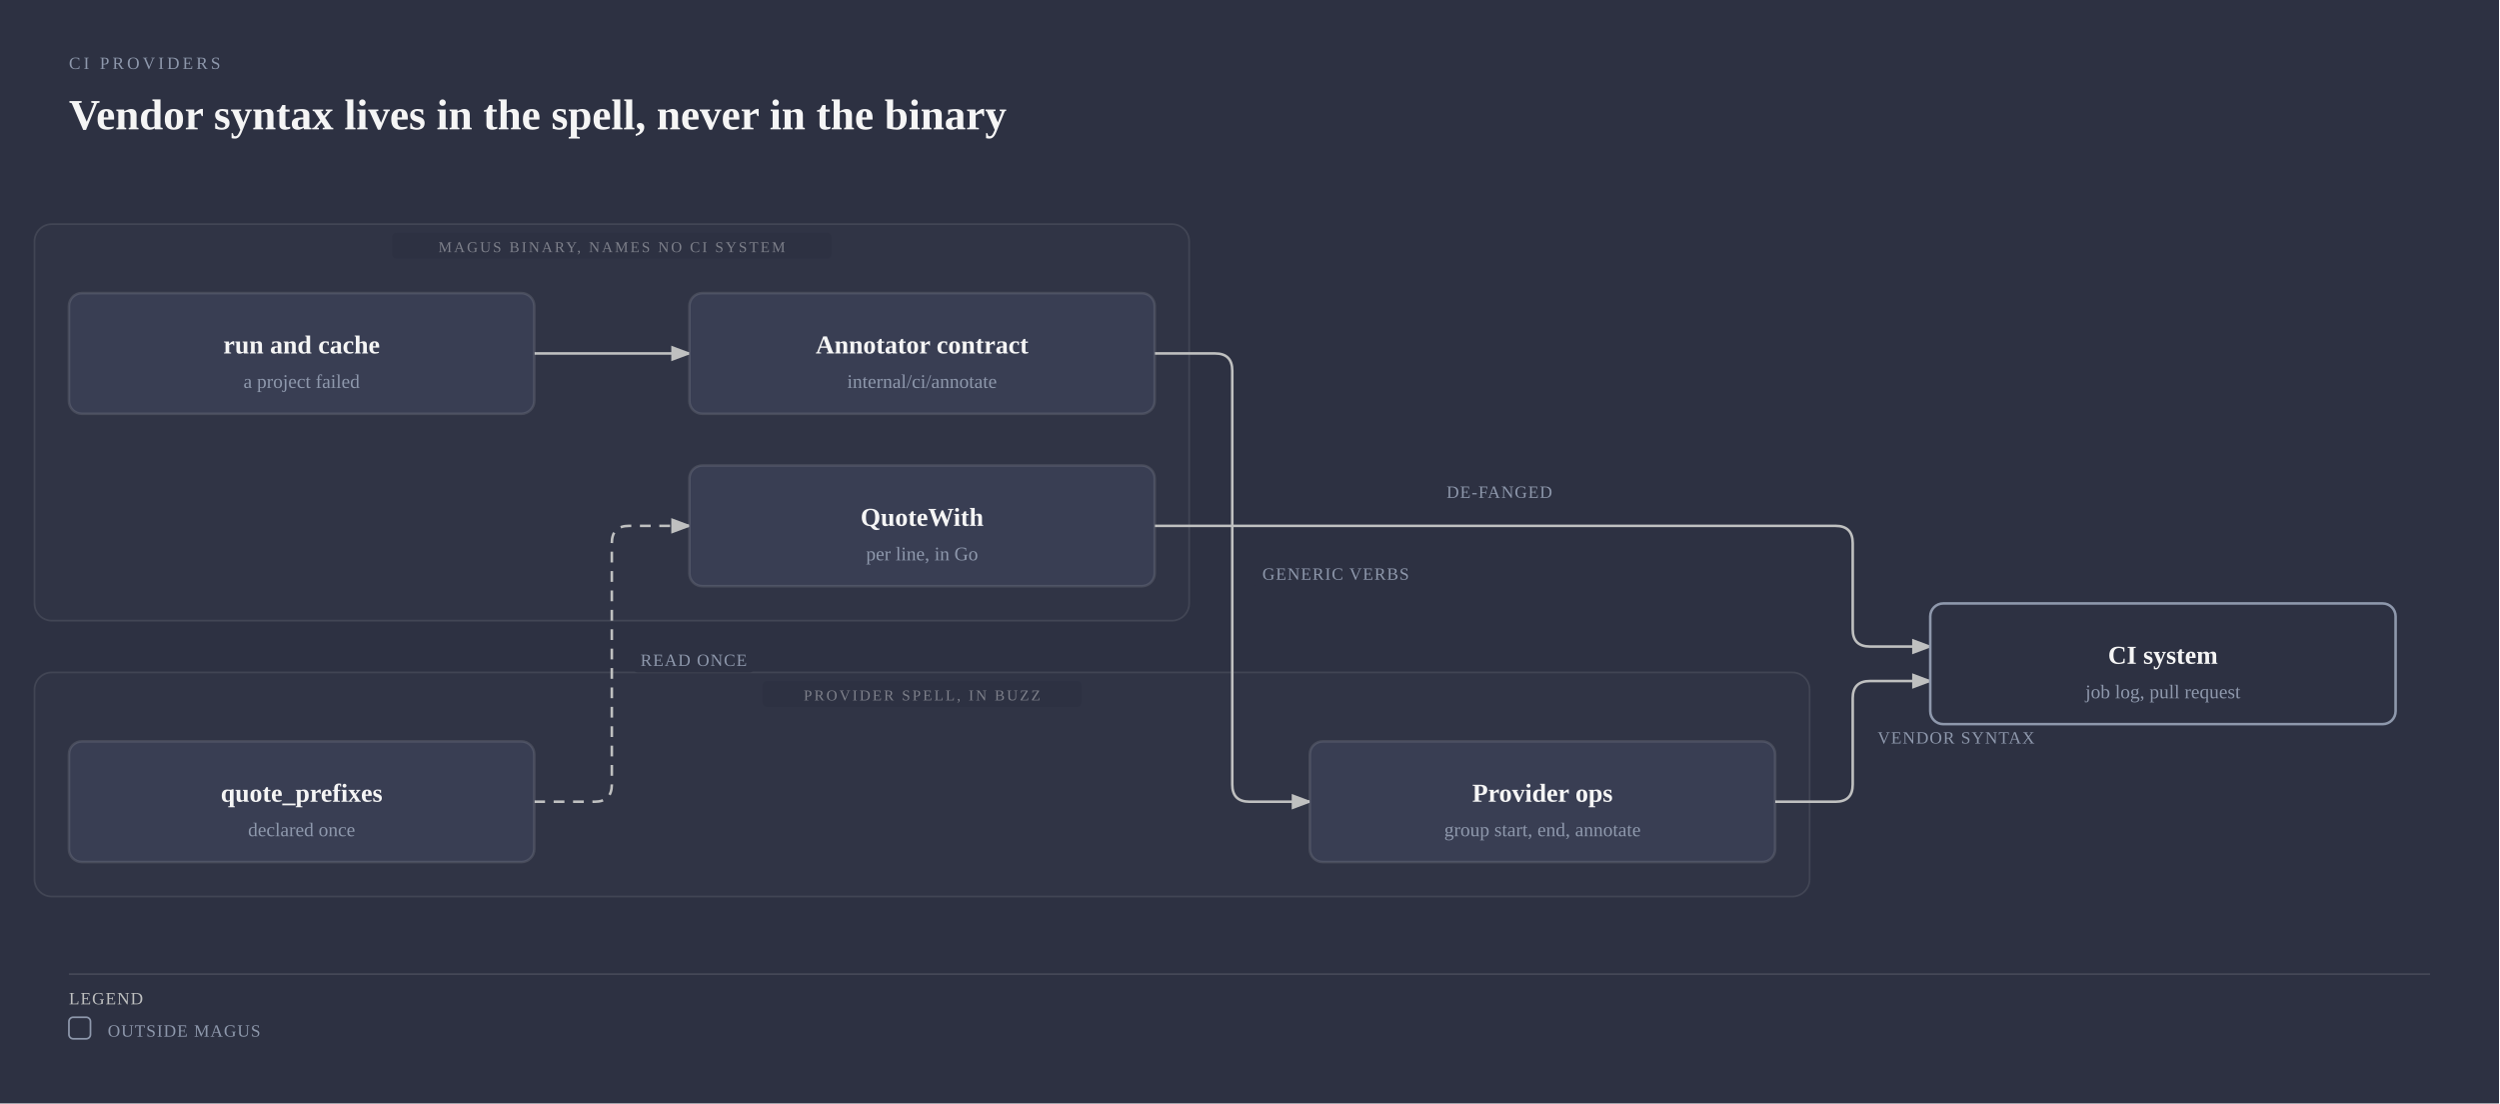
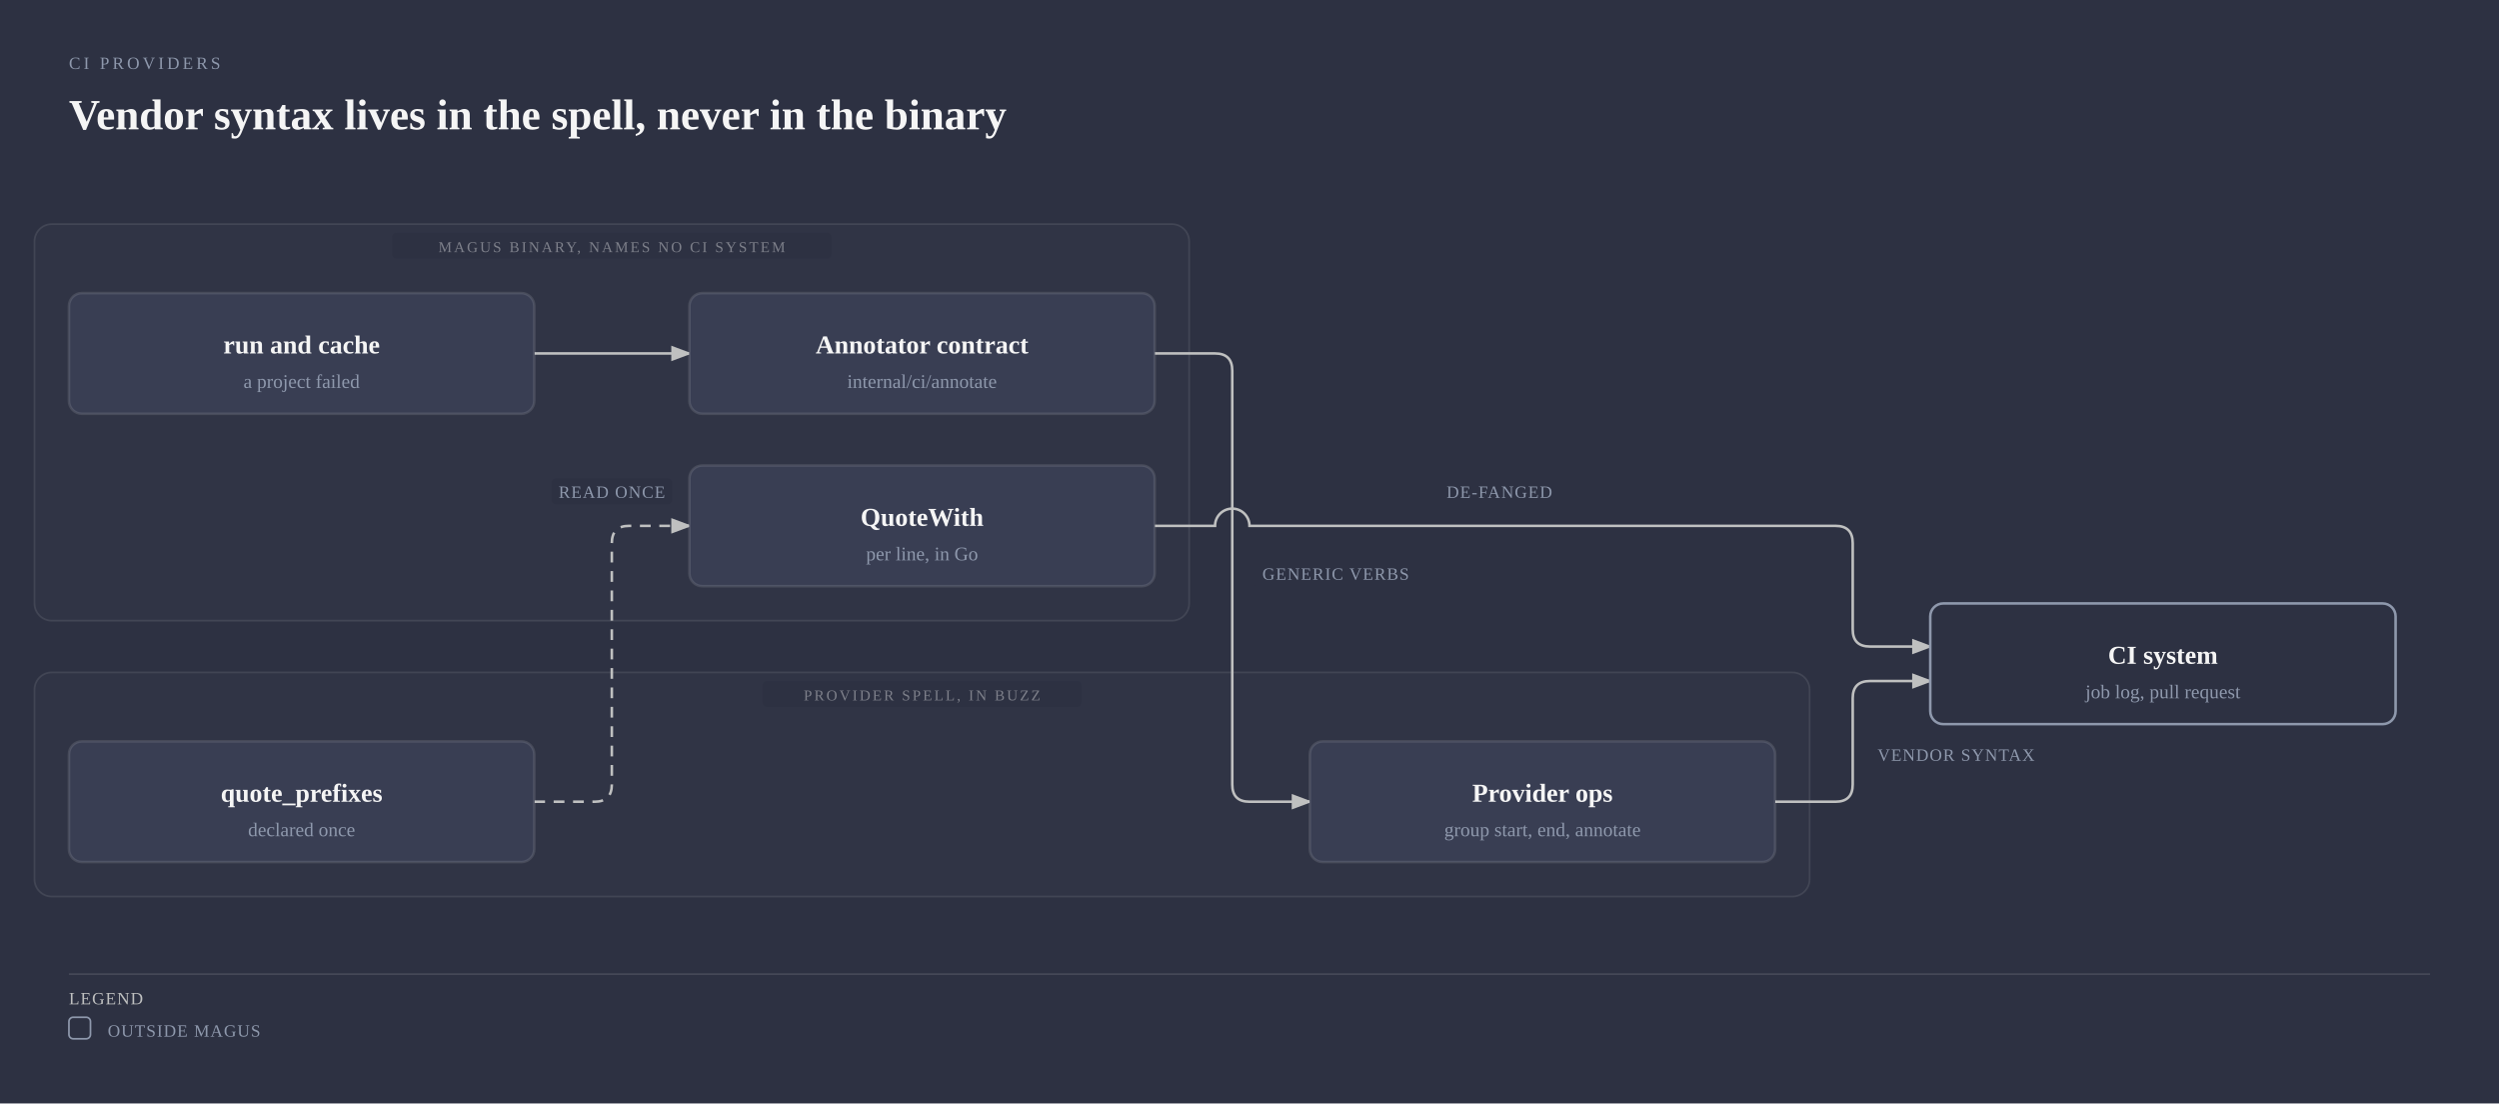
<svg xmlns="http://www.w3.org/2000/svg" viewBox="0 0 1160 512" width="1160" height="512" role="img" aria-labelledby="ci-providers-title ci-providers-desc" class="magus-diagram">
  <defs>
    <marker id="ci-providers-arrow-default" markerWidth="8" markerHeight="6" refX="7" refY="3" orient="auto">
      <polygon points="0 0, 8 3, 0 6" fill="#bfc0c0" />
    </marker>
    <marker id="ci-providers-arrow-accent" markerWidth="8" markerHeight="6" refX="7" refY="3" orient="auto">
      <polygon points="0 0, 8 3, 0 6" fill="#f08a59" />
    </marker>
    <marker id="ci-providers-arrow-link" markerWidth="8" markerHeight="6" refX="7" refY="3" orient="auto">
      <polygon points="0 0, 8 3, 0 6" fill="#6a95d8" />
    </marker>
  </defs>
  <rect width="100%" height="100%" fill="#2d3142" />
  <text x="32" y="32" fill="#8e98ac" font-size="8" font-family="var(--pico-font-family-monospace, monospace)" style="font-variant-ligatures:none" letter-spacing="0.18em">CI PROVIDERS</text>
  <text x="32" y="60" fill="#f5f5f5" font-size="20" font-weight="600" font-family="var(--pico-font-family, sans-serif)">Vendor syntax lives in the spell, never in the binary</text>
  <g transform="translate(0,40)">
    <rect x="16" y="64" width="536" height="184" rx="8" fill="#f5f5f5" fill-opacity="0.02" stroke="#f5f5f5" stroke-opacity="0.1" stroke-width="0.8" />
    <rect x="182" y="68" width="204" height="12" rx="2" fill="#2d3142" />
    <text x="284" y="77" fill="#f5f5f5" fill-opacity="0.4" font-size="7" font-family="var(--pico-font-family-monospace, monospace)" style="font-variant-ligatures:none" text-anchor="middle" letter-spacing="0.14em">MAGUS BINARY, NAMES NO CI SYSTEM</text>
    <rect x="16" y="272" width="824" height="104" rx="8" fill="#f5f5f5" fill-opacity="0.02" stroke="#f5f5f5" stroke-opacity="0.1" stroke-width="0.8" />
    <rect x="354" y="276" width="148" height="12" rx="2" fill="#2d3142" />
    <text x="428" y="285" fill="#f5f5f5" fill-opacity="0.4" font-size="7" font-family="var(--pico-font-family-monospace, monospace)" style="font-variant-ligatures:none" text-anchor="middle" letter-spacing="0.14em">PROVIDER SPELL, IN BUZZ</text>
-     <path data-edge="run-&gt;contract" d="M 248 124 L 320 124" fill="none" stroke="#bfc0c0" stroke-width="1.2" marker-end="url(#ci-providers-arrow-default)" />
-     <path data-edge="contract-&gt;ops" d="M 536 124 L 564 124 Q 572 124 572 132 L 572 324 Q 572 332 580 332 L 608 332" fill="none" stroke="#bfc0c0" stroke-width="1.2" marker-end="url(#ci-providers-arrow-default)" />
-     <path data-edge="ops-&gt;vendor" d="M 824 332 L 852 332 Q 860 332 860 324 L 860 284 Q 860 276 868 276 L 896 276" fill="none" stroke="#bfc0c0" stroke-width="1.2" marker-end="url(#ci-providers-arrow-default)" />
-     <path data-edge="prefixes-&gt;quote" d="M 248 332 L 276 332 Q 284 332 284 324 L 284 212 Q 284 204 292 204 L 320 204" fill="none" stroke="#bfc0c0" stroke-width="1.2" stroke-dasharray="5,4" marker-end="url(#ci-providers-arrow-default)" />
-     <path data-edge="quote-&gt;vendor" d="M 536 204 L 852 204 Q 860 204 860 212 L 860 252 Q 860 260 868 260 L 896 260" fill="none" stroke="#bfc0c0" stroke-width="1.2" marker-end="url(#ci-providers-arrow-default)" />
+     <path data-edge="run-&gt;contract" id="ci-providers-edge-run-contract" d="M 248 124 L 320 124" fill="none" stroke="#bfc0c0" stroke-width="1.2" marker-end="url(#ci-providers-arrow-default)" />
+     <path data-edge="contract-&gt;ops" id="ci-providers-edge-contract-ops" d="M 536 124 L 564 124 Q 572 124 572 132 L 572 324 Q 572 332 580 332 L 608 332" fill="none" stroke="#bfc0c0" stroke-width="1.2" marker-end="url(#ci-providers-arrow-default)" />
+     <path data-edge="ops-&gt;vendor" id="ci-providers-edge-ops-vendor" d="M 824 332 L 852 332 Q 860 332 860 324 L 860 284 Q 860 276 868 276 L 896 276" fill="none" stroke="#bfc0c0" stroke-width="1.2" marker-end="url(#ci-providers-arrow-default)" />
+     <path data-edge="prefixes-&gt;quote" id="ci-providers-edge-prefixes-quote" d="M 248 332 L 276 332 Q 284 332 284 324 L 284 212 Q 284 204 292 204 L 320 204" fill="none" stroke="#bfc0c0" stroke-width="1.2" stroke-dasharray="5,4" marker-end="url(#ci-providers-arrow-default)" />
+     <path data-edge="quote-&gt;vendor" id="ci-providers-edge-quote-vendor" d="M 536 204 L 564 204 A 8 8 0 0 1 580 204 L 852 204 Q 860 204 860 212 L 860 252 Q 860 260 868 260 L 896 260" fill="none" stroke="#bfc0c0" stroke-width="1.2" marker-end="url(#ci-providers-arrow-default)" />
    <rect x="582" y="220" width="76" height="12" rx="2" fill="#2d3142" />
    <text x="620" y="229" fill="#8e98ac" font-size="8" font-family="var(--pico-font-family-monospace, monospace)" style="font-variant-ligatures:none" text-anchor="middle" letter-spacing="0.06em">GENERIC VERBS</text>
-     <rect x="870" y="296" width="76" height="12" rx="2" fill="#2d3142" />
-     <text x="908" y="305" fill="#8e98ac" font-size="8" font-family="var(--pico-font-family-monospace, monospace)" style="font-variant-ligatures:none" text-anchor="middle" letter-spacing="0.06em">VENDOR SYNTAX</text>
-     <rect x="294" y="260" width="56" height="12" rx="2" fill="#2d3142" />
-     <text x="322" y="269" fill="#8e98ac" font-size="8" font-family="var(--pico-font-family-monospace, monospace)" style="font-variant-ligatures:none" text-anchor="middle" letter-spacing="0.06em">READ ONCE</text>
+     <rect x="870" y="304" width="76" height="12" rx="2" fill="#2d3142" />
+     <text x="908" y="313" fill="#8e98ac" font-size="8" font-family="var(--pico-font-family-monospace, monospace)" style="font-variant-ligatures:none" text-anchor="middle" letter-spacing="0.06em">VENDOR SYNTAX</text>
+     <rect x="256" y="182" width="56" height="12" rx="2" fill="#2d3142" />
+     <text x="284" y="191" fill="#8e98ac" font-size="8" font-family="var(--pico-font-family-monospace, monospace)" style="font-variant-ligatures:none" text-anchor="middle" letter-spacing="0.06em">READ ONCE</text>
    <rect x="668" y="182" width="56" height="12" rx="2" fill="#2d3142" />
    <text x="696" y="191" fill="#8e98ac" font-size="8" font-family="var(--pico-font-family-monospace, monospace)" style="font-variant-ligatures:none" text-anchor="middle" letter-spacing="0.06em">DE-FANGED</text>
    <g data-node="run">
      <rect x="32" y="96" width="216" height="56" rx="6" fill="#2d3142" />
      <rect x="32" y="96" width="216" height="56" rx="6" fill="#393e53" stroke="rgba(245,245,245,0.12)" stroke-width="1.2" />
      <text x="140" y="124" fill="#f5f5f5" font-size="12" font-weight="600" font-family="var(--pico-font-family, sans-serif)" text-anchor="middle">run and cache</text>
      <text x="140" y="140" fill="#8e98ac" font-size="9" font-family="var(--pico-font-family-monospace, monospace)" style="font-variant-ligatures:none" text-anchor="middle">a project failed</text>
    </g>
    <g data-node="contract" data-anchor="internal/ci">
      <rect x="320" y="96" width="216" height="56" rx="6" fill="#2d3142" />
      <rect x="320" y="96" width="216" height="56" rx="6" fill="#393e53" stroke="rgba(245,245,245,0.12)" stroke-width="1.2" />
      <text x="428" y="124" fill="#f5f5f5" font-size="12" font-weight="600" font-family="var(--pico-font-family, sans-serif)" text-anchor="middle">Annotator contract</text>
      <text x="428" y="140" fill="#8e98ac" font-size="9" font-family="var(--pico-font-family-monospace, monospace)" style="font-variant-ligatures:none" text-anchor="middle">internal/ci/annotate</text>
    </g>
    <g data-node="quote" data-anchor="internal/ci">
      <rect x="320" y="176" width="216" height="56" rx="6" fill="#2d3142" />
      <rect x="320" y="176" width="216" height="56" rx="6" fill="#393e53" stroke="rgba(245,245,245,0.12)" stroke-width="1.2" />
      <text x="428" y="204" fill="#f5f5f5" font-size="12" font-weight="600" font-family="var(--pico-font-family, sans-serif)" text-anchor="middle">QuoteWith</text>
      <text x="428" y="220" fill="#8e98ac" font-size="9" font-family="var(--pico-font-family-monospace, monospace)" style="font-variant-ligatures:none" text-anchor="middle">per line, in Go</text>
    </g>
    <g data-node="ops">
      <rect x="608" y="304" width="216" height="56" rx="6" fill="#2d3142" />
      <rect x="608" y="304" width="216" height="56" rx="6" fill="#393e53" stroke="rgba(245,245,245,0.12)" stroke-width="1.2" />
      <text x="716" y="332" fill="#f5f5f5" font-size="12" font-weight="600" font-family="var(--pico-font-family, sans-serif)" text-anchor="middle">Provider ops</text>
      <text x="716" y="348" fill="#8e98ac" font-size="9" font-family="var(--pico-font-family-monospace, monospace)" style="font-variant-ligatures:none" text-anchor="middle">group start, end, annotate</text>
    </g>
    <g data-node="prefixes">
      <rect x="32" y="304" width="216" height="56" rx="6" fill="#2d3142" />
      <rect x="32" y="304" width="216" height="56" rx="6" fill="#393e53" stroke="rgba(245,245,245,0.12)" stroke-width="1.2" />
      <text x="140" y="332" fill="#f5f5f5" font-size="12" font-weight="600" font-family="var(--pico-font-family, sans-serif)" text-anchor="middle">quote_prefixes</text>
      <text x="140" y="348" fill="#8e98ac" font-size="9" font-family="var(--pico-font-family-monospace, monospace)" style="font-variant-ligatures:none" text-anchor="middle">declared once</text>
    </g>
    <g data-node="vendor">
      <rect x="896" y="240" width="216" height="56" rx="6" fill="#2d3142" />
      <rect x="896" y="240" width="216" height="56" rx="6" fill="#2d3142" stroke="#8e98ac" stroke-width="1.2" />
      <text x="1004" y="268" fill="#f5f5f5" font-size="12" font-weight="600" font-family="var(--pico-font-family, sans-serif)" text-anchor="middle">CI system</text>
      <text x="1004" y="284" fill="#8e98ac" font-size="9" font-family="var(--pico-font-family-monospace, monospace)" style="font-variant-ligatures:none" text-anchor="middle">job log, pull request</text>
    </g>
    <line x1="32" y1="412" x2="1128" y2="412" stroke="rgba(245,245,245,0.12)" stroke-width="0.8" />
    <text x="32" y="426" fill="#bfc0c0" font-size="8" font-family="var(--pico-font-family-monospace, monospace)" style="font-variant-ligatures:none" letter-spacing="0.06em">LEGEND</text>
    <rect x="32" y="432" width="10" height="10" rx="2" fill="#2d3142" stroke="#8e98ac" stroke-width="0.8" />
    <text x="50" y="441" fill="#8e98ac" font-size="8" font-family="var(--pico-font-family-monospace, monospace)" style="font-variant-ligatures:none" letter-spacing="0.06em">OUTSIDE MAGUS</text>
  </g>
</svg>
